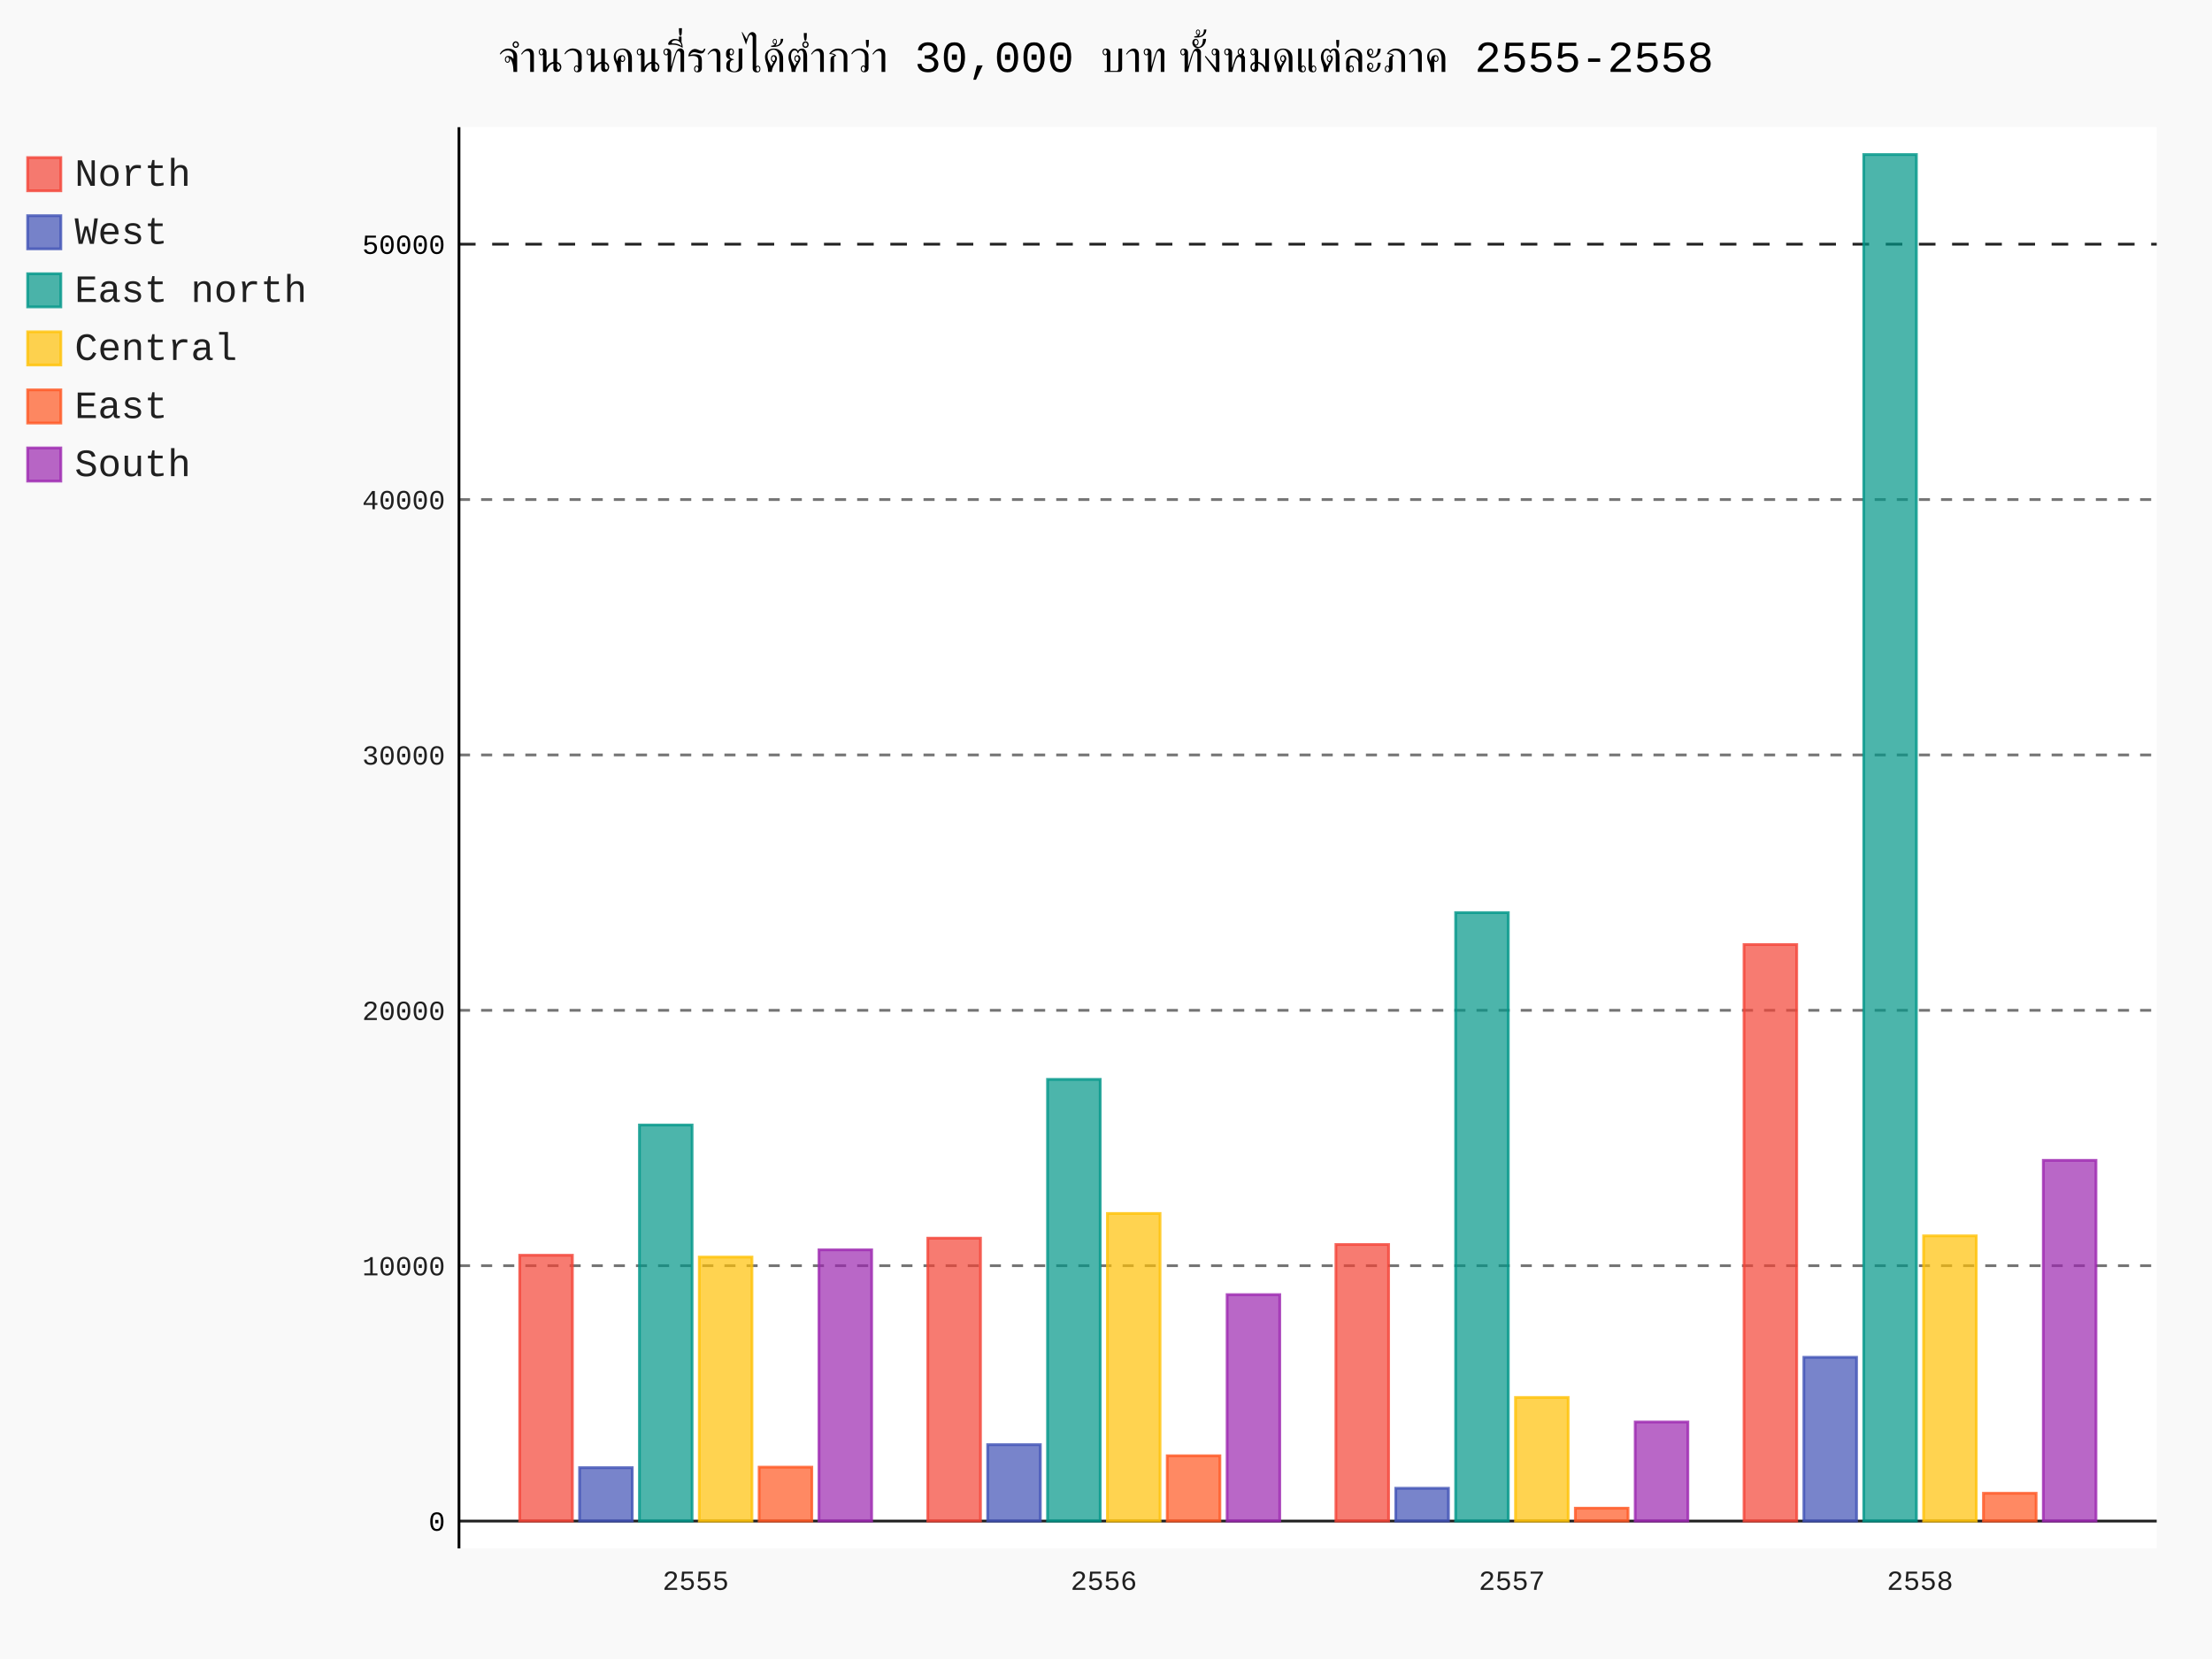
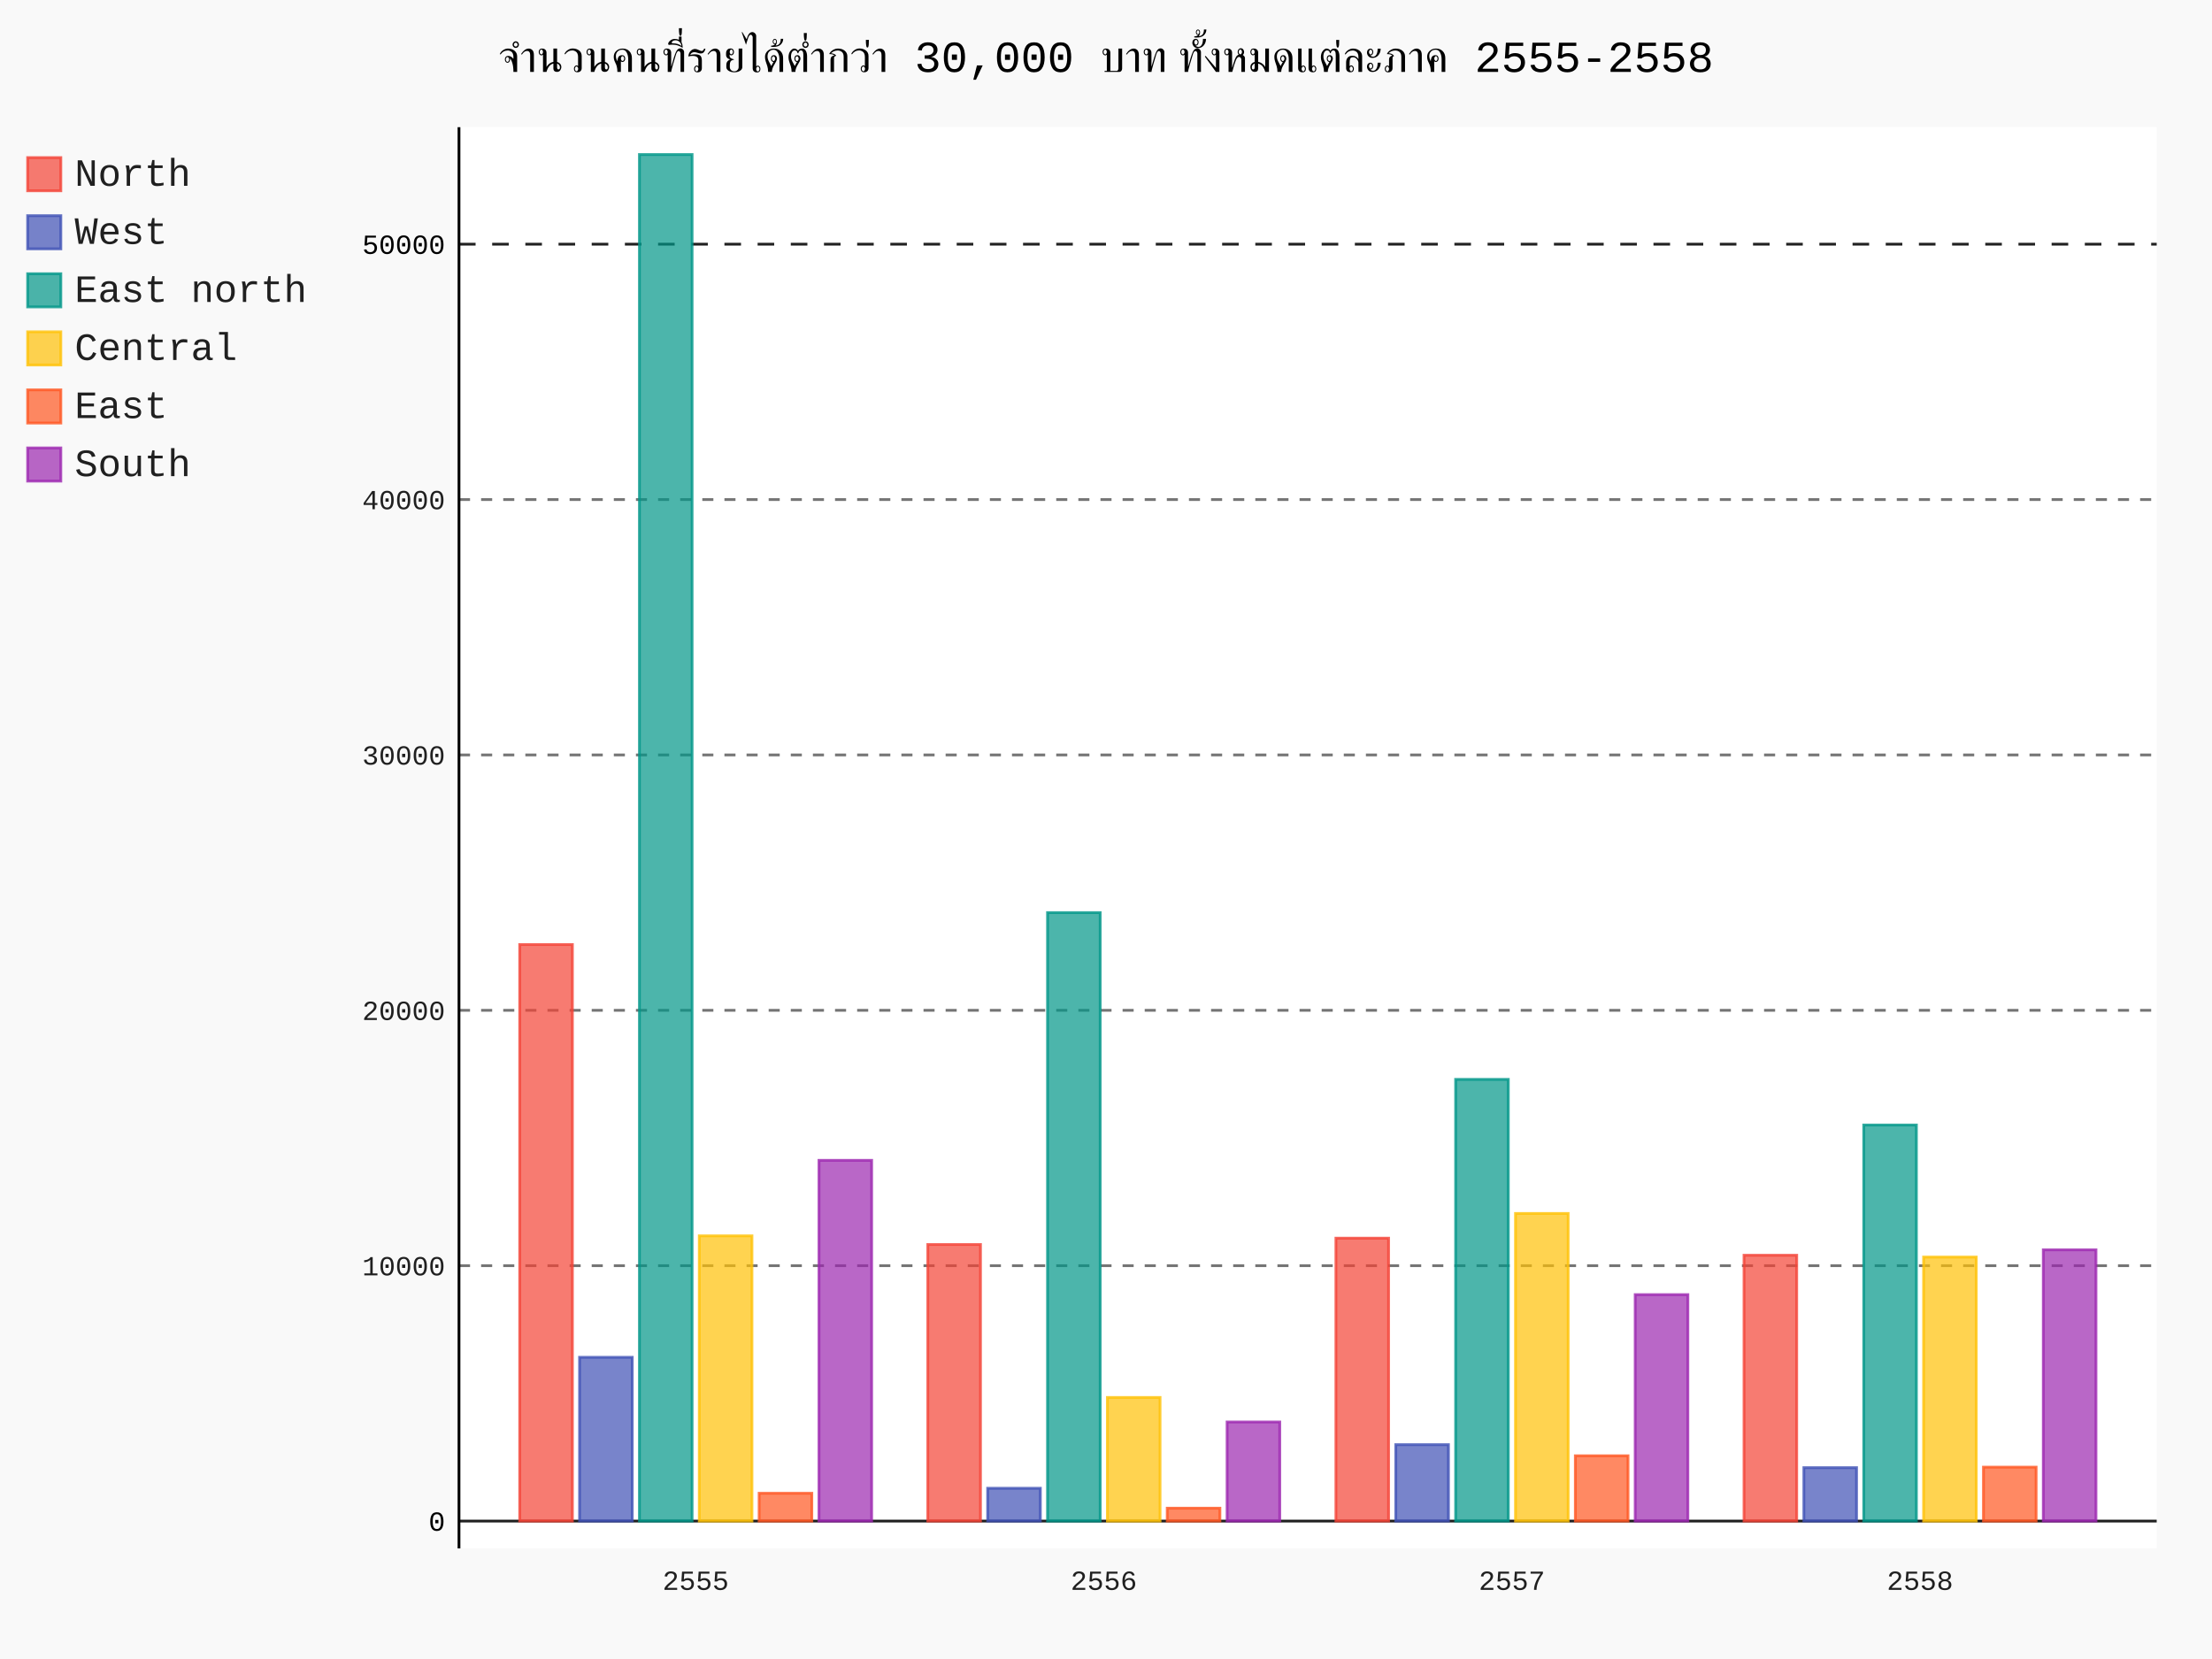
- <svg xmlns="http://www.w3.org/2000/svg" id="chart-f6cb1c1e-0a94-4770-925e-82ce4c88b5de" class="pygal-chart" viewBox="0 0 800 600">
+ <svg xmlns="http://www.w3.org/2000/svg" id="chart-0b15a533-5abb-40fc-90bf-e3f0094bfc1a" class="pygal-chart" viewBox="0 0 800 600">
  <defs>
-     <style type="text/css">#chart-f6cb1c1e-0a94-4770-925e-82ce4c88b5de{-webkit-user-select:none;-webkit-font-smoothing:antialiased;font-family:Consolas,"Liberation Mono",Menlo,Courier,monospace}#chart-f6cb1c1e-0a94-4770-925e-82ce4c88b5de .title{font-family:Consolas,"Liberation Mono",Menlo,Courier,monospace;font-size:16px}#chart-f6cb1c1e-0a94-4770-925e-82ce4c88b5de .legends .legend text{font-family:Consolas,"Liberation Mono",Menlo,Courier,monospace;font-size:14px}#chart-f6cb1c1e-0a94-4770-925e-82ce4c88b5de .axis text{font-family:Consolas,"Liberation Mono",Menlo,Courier,monospace;font-size:10px}#chart-f6cb1c1e-0a94-4770-925e-82ce4c88b5de .axis text.major{font-family:Consolas,"Liberation Mono",Menlo,Courier,monospace;font-size:10px}#chart-f6cb1c1e-0a94-4770-925e-82ce4c88b5de .text-overlay text.value{font-family:Consolas,"Liberation Mono",Menlo,Courier,monospace;font-size:16px}#chart-f6cb1c1e-0a94-4770-925e-82ce4c88b5de .text-overlay text.label{font-family:Consolas,"Liberation Mono",Menlo,Courier,monospace;font-size:10px}#chart-f6cb1c1e-0a94-4770-925e-82ce4c88b5de .tooltip{font-family:Consolas,"Liberation Mono",Menlo,Courier,monospace;font-size:14px}#chart-f6cb1c1e-0a94-4770-925e-82ce4c88b5de text.no_data{font-family:Consolas,"Liberation Mono",Menlo,Courier,monospace;font-size:64px}
- #chart-f6cb1c1e-0a94-4770-925e-82ce4c88b5de{background-color:rgba(249,249,249,1)}#chart-f6cb1c1e-0a94-4770-925e-82ce4c88b5de path,#chart-f6cb1c1e-0a94-4770-925e-82ce4c88b5de line,#chart-f6cb1c1e-0a94-4770-925e-82ce4c88b5de rect,#chart-f6cb1c1e-0a94-4770-925e-82ce4c88b5de circle{-webkit-transition:150ms;-moz-transition:150ms;transition:150ms}#chart-f6cb1c1e-0a94-4770-925e-82ce4c88b5de .graph &gt; .background{fill:rgba(249,249,249,1)}#chart-f6cb1c1e-0a94-4770-925e-82ce4c88b5de .plot &gt; .background{fill:rgba(255,255,255,1)}#chart-f6cb1c1e-0a94-4770-925e-82ce4c88b5de .graph{fill:rgba(0,0,0,.87)}#chart-f6cb1c1e-0a94-4770-925e-82ce4c88b5de text.no_data{fill:rgba(0,0,0,1)}#chart-f6cb1c1e-0a94-4770-925e-82ce4c88b5de .title{fill:rgba(0,0,0,1)}#chart-f6cb1c1e-0a94-4770-925e-82ce4c88b5de .legends .legend text{fill:rgba(0,0,0,.87)}#chart-f6cb1c1e-0a94-4770-925e-82ce4c88b5de .legends .legend:hover text{fill:rgba(0,0,0,1)}#chart-f6cb1c1e-0a94-4770-925e-82ce4c88b5de .axis .line{stroke:rgba(0,0,0,1)}#chart-f6cb1c1e-0a94-4770-925e-82ce4c88b5de .axis .guide.line{stroke:rgba(0,0,0,.54)}#chart-f6cb1c1e-0a94-4770-925e-82ce4c88b5de .axis .major.line{stroke:rgba(0,0,0,.87)}#chart-f6cb1c1e-0a94-4770-925e-82ce4c88b5de .axis text.major{fill:rgba(0,0,0,1)}#chart-f6cb1c1e-0a94-4770-925e-82ce4c88b5de .axis.y .guides:hover .guide.line,#chart-f6cb1c1e-0a94-4770-925e-82ce4c88b5de .line-graph .axis.x .guides:hover .guide.line,#chart-f6cb1c1e-0a94-4770-925e-82ce4c88b5de .stackedline-graph .axis.x .guides:hover .guide.line,#chart-f6cb1c1e-0a94-4770-925e-82ce4c88b5de .xy-graph .axis.x .guides:hover .guide.line{stroke:rgba(0,0,0,1)}#chart-f6cb1c1e-0a94-4770-925e-82ce4c88b5de .axis .guides:hover text{fill:rgba(0,0,0,1)}#chart-f6cb1c1e-0a94-4770-925e-82ce4c88b5de .reactive{fill-opacity:.7;stroke-opacity:.8}#chart-f6cb1c1e-0a94-4770-925e-82ce4c88b5de .ci{stroke:rgba(0,0,0,.87)}#chart-f6cb1c1e-0a94-4770-925e-82ce4c88b5de .reactive.active,#chart-f6cb1c1e-0a94-4770-925e-82ce4c88b5de .active .reactive{fill-opacity:.8;stroke-opacity:.9;stroke-width:4}#chart-f6cb1c1e-0a94-4770-925e-82ce4c88b5de .ci .reactive.active{stroke-width:1.5}#chart-f6cb1c1e-0a94-4770-925e-82ce4c88b5de .series text{fill:rgba(0,0,0,1)}#chart-f6cb1c1e-0a94-4770-925e-82ce4c88b5de .tooltip rect{fill:rgba(255,255,255,1);stroke:rgba(0,0,0,1);-webkit-transition:opacity 150ms;-moz-transition:opacity 150ms;transition:opacity 150ms}#chart-f6cb1c1e-0a94-4770-925e-82ce4c88b5de .tooltip .label{fill:rgba(0,0,0,.87)}#chart-f6cb1c1e-0a94-4770-925e-82ce4c88b5de .tooltip .label{fill:rgba(0,0,0,.87)}#chart-f6cb1c1e-0a94-4770-925e-82ce4c88b5de .tooltip .legend{font-size:.8em;fill:rgba(0,0,0,.54)}#chart-f6cb1c1e-0a94-4770-925e-82ce4c88b5de .tooltip .x_label{font-size:.6em;fill:rgba(0,0,0,1)}#chart-f6cb1c1e-0a94-4770-925e-82ce4c88b5de .tooltip .xlink{font-size:.5em;text-decoration:underline}#chart-f6cb1c1e-0a94-4770-925e-82ce4c88b5de .tooltip .value{font-size:1.5em}#chart-f6cb1c1e-0a94-4770-925e-82ce4c88b5de .bound{font-size:.5em}#chart-f6cb1c1e-0a94-4770-925e-82ce4c88b5de .max-value{font-size:.75em;fill:rgba(0,0,0,.54)}#chart-f6cb1c1e-0a94-4770-925e-82ce4c88b5de .map-element{fill:rgba(255,255,255,1);stroke:rgba(0,0,0,.54) !important}#chart-f6cb1c1e-0a94-4770-925e-82ce4c88b5de .map-element .reactive{fill-opacity:inherit;stroke-opacity:inherit}#chart-f6cb1c1e-0a94-4770-925e-82ce4c88b5de .color-0,#chart-f6cb1c1e-0a94-4770-925e-82ce4c88b5de .color-0 a:visited{stroke:#F44336;fill:#F44336}#chart-f6cb1c1e-0a94-4770-925e-82ce4c88b5de .color-1,#chart-f6cb1c1e-0a94-4770-925e-82ce4c88b5de .color-1 a:visited{stroke:#3F51B5;fill:#3F51B5}#chart-f6cb1c1e-0a94-4770-925e-82ce4c88b5de .color-2,#chart-f6cb1c1e-0a94-4770-925e-82ce4c88b5de .color-2 a:visited{stroke:#009688;fill:#009688}#chart-f6cb1c1e-0a94-4770-925e-82ce4c88b5de .color-3,#chart-f6cb1c1e-0a94-4770-925e-82ce4c88b5de .color-3 a:visited{stroke:#FFC107;fill:#FFC107}#chart-f6cb1c1e-0a94-4770-925e-82ce4c88b5de .color-4,#chart-f6cb1c1e-0a94-4770-925e-82ce4c88b5de .color-4 a:visited{stroke:#FF5722;fill:#FF5722}#chart-f6cb1c1e-0a94-4770-925e-82ce4c88b5de .color-5,#chart-f6cb1c1e-0a94-4770-925e-82ce4c88b5de .color-5 a:visited{stroke:#9C27B0;fill:#9C27B0}#chart-f6cb1c1e-0a94-4770-925e-82ce4c88b5de .text-overlay .color-0 text{fill:black}#chart-f6cb1c1e-0a94-4770-925e-82ce4c88b5de .text-overlay .color-1 text{fill:black}#chart-f6cb1c1e-0a94-4770-925e-82ce4c88b5de .text-overlay .color-2 text{fill:black}#chart-f6cb1c1e-0a94-4770-925e-82ce4c88b5de .text-overlay .color-3 text{fill:black}#chart-f6cb1c1e-0a94-4770-925e-82ce4c88b5de .text-overlay .color-4 text{fill:black}#chart-f6cb1c1e-0a94-4770-925e-82ce4c88b5de .text-overlay .color-5 text{fill:black}
- #chart-f6cb1c1e-0a94-4770-925e-82ce4c88b5de text.no_data{text-anchor:middle}#chart-f6cb1c1e-0a94-4770-925e-82ce4c88b5de .guide.line{fill:none}#chart-f6cb1c1e-0a94-4770-925e-82ce4c88b5de .centered{text-anchor:middle}#chart-f6cb1c1e-0a94-4770-925e-82ce4c88b5de .title{text-anchor:middle}#chart-f6cb1c1e-0a94-4770-925e-82ce4c88b5de .legends .legend text{fill-opacity:1}#chart-f6cb1c1e-0a94-4770-925e-82ce4c88b5de .axis.x text{text-anchor:middle}#chart-f6cb1c1e-0a94-4770-925e-82ce4c88b5de .axis.x:not(.web) text[transform]{text-anchor:start}#chart-f6cb1c1e-0a94-4770-925e-82ce4c88b5de .axis.x:not(.web) text[transform].backwards{text-anchor:end}#chart-f6cb1c1e-0a94-4770-925e-82ce4c88b5de .axis.y text{text-anchor:end}#chart-f6cb1c1e-0a94-4770-925e-82ce4c88b5de .axis.y text[transform].backwards{text-anchor:start}#chart-f6cb1c1e-0a94-4770-925e-82ce4c88b5de .axis.y2 text{text-anchor:start}#chart-f6cb1c1e-0a94-4770-925e-82ce4c88b5de .axis.y2 text[transform].backwards{text-anchor:end}#chart-f6cb1c1e-0a94-4770-925e-82ce4c88b5de .axis .guide.line{stroke-dasharray:4,4}#chart-f6cb1c1e-0a94-4770-925e-82ce4c88b5de .axis .major.guide.line{stroke-dasharray:6,6}#chart-f6cb1c1e-0a94-4770-925e-82ce4c88b5de .horizontal .axis.y .guide.line,#chart-f6cb1c1e-0a94-4770-925e-82ce4c88b5de .horizontal .axis.y2 .guide.line,#chart-f6cb1c1e-0a94-4770-925e-82ce4c88b5de .vertical .axis.x .guide.line{opacity:0}#chart-f6cb1c1e-0a94-4770-925e-82ce4c88b5de .horizontal .axis.always_show .guide.line,#chart-f6cb1c1e-0a94-4770-925e-82ce4c88b5de .vertical .axis.always_show .guide.line{opacity:1 !important}#chart-f6cb1c1e-0a94-4770-925e-82ce4c88b5de .axis.y .guides:hover .guide.line,#chart-f6cb1c1e-0a94-4770-925e-82ce4c88b5de .axis.y2 .guides:hover .guide.line,#chart-f6cb1c1e-0a94-4770-925e-82ce4c88b5de .axis.x .guides:hover .guide.line{opacity:1}#chart-f6cb1c1e-0a94-4770-925e-82ce4c88b5de .axis .guides:hover text{opacity:1}#chart-f6cb1c1e-0a94-4770-925e-82ce4c88b5de .nofill{fill:none}#chart-f6cb1c1e-0a94-4770-925e-82ce4c88b5de .subtle-fill{fill-opacity:.2}#chart-f6cb1c1e-0a94-4770-925e-82ce4c88b5de .dot{stroke-width:1px;fill-opacity:1}#chart-f6cb1c1e-0a94-4770-925e-82ce4c88b5de .dot.active{stroke-width:5px}#chart-f6cb1c1e-0a94-4770-925e-82ce4c88b5de .dot.negative{fill:transparent}#chart-f6cb1c1e-0a94-4770-925e-82ce4c88b5de text,#chart-f6cb1c1e-0a94-4770-925e-82ce4c88b5de tspan{stroke:none !important}#chart-f6cb1c1e-0a94-4770-925e-82ce4c88b5de .series text.active{opacity:1}#chart-f6cb1c1e-0a94-4770-925e-82ce4c88b5de .tooltip rect{fill-opacity:.95;stroke-width:.5}#chart-f6cb1c1e-0a94-4770-925e-82ce4c88b5de .tooltip text{fill-opacity:1}#chart-f6cb1c1e-0a94-4770-925e-82ce4c88b5de .showable{visibility:hidden}#chart-f6cb1c1e-0a94-4770-925e-82ce4c88b5de .showable.shown{visibility:visible}#chart-f6cb1c1e-0a94-4770-925e-82ce4c88b5de .gauge-background{fill:rgba(229,229,229,1);stroke:none}#chart-f6cb1c1e-0a94-4770-925e-82ce4c88b5de .bg-lines{stroke:rgba(249,249,249,1);stroke-width:2px}</style>
+     <style type="text/css">#chart-0b15a533-5abb-40fc-90bf-e3f0094bfc1a{-webkit-user-select:none;-webkit-font-smoothing:antialiased;font-family:Consolas,"Liberation Mono",Menlo,Courier,monospace}#chart-0b15a533-5abb-40fc-90bf-e3f0094bfc1a .title{font-family:Consolas,"Liberation Mono",Menlo,Courier,monospace;font-size:16px}#chart-0b15a533-5abb-40fc-90bf-e3f0094bfc1a .legends .legend text{font-family:Consolas,"Liberation Mono",Menlo,Courier,monospace;font-size:14px}#chart-0b15a533-5abb-40fc-90bf-e3f0094bfc1a .axis text{font-family:Consolas,"Liberation Mono",Menlo,Courier,monospace;font-size:10px}#chart-0b15a533-5abb-40fc-90bf-e3f0094bfc1a .axis text.major{font-family:Consolas,"Liberation Mono",Menlo,Courier,monospace;font-size:10px}#chart-0b15a533-5abb-40fc-90bf-e3f0094bfc1a .text-overlay text.value{font-family:Consolas,"Liberation Mono",Menlo,Courier,monospace;font-size:16px}#chart-0b15a533-5abb-40fc-90bf-e3f0094bfc1a .text-overlay text.label{font-family:Consolas,"Liberation Mono",Menlo,Courier,monospace;font-size:10px}#chart-0b15a533-5abb-40fc-90bf-e3f0094bfc1a .tooltip{font-family:Consolas,"Liberation Mono",Menlo,Courier,monospace;font-size:14px}#chart-0b15a533-5abb-40fc-90bf-e3f0094bfc1a text.no_data{font-family:Consolas,"Liberation Mono",Menlo,Courier,monospace;font-size:64px}
+ #chart-0b15a533-5abb-40fc-90bf-e3f0094bfc1a{background-color:rgba(249,249,249,1)}#chart-0b15a533-5abb-40fc-90bf-e3f0094bfc1a path,#chart-0b15a533-5abb-40fc-90bf-e3f0094bfc1a line,#chart-0b15a533-5abb-40fc-90bf-e3f0094bfc1a rect,#chart-0b15a533-5abb-40fc-90bf-e3f0094bfc1a circle{-webkit-transition:150ms;-moz-transition:150ms;transition:150ms}#chart-0b15a533-5abb-40fc-90bf-e3f0094bfc1a .graph &gt; .background{fill:rgba(249,249,249,1)}#chart-0b15a533-5abb-40fc-90bf-e3f0094bfc1a .plot &gt; .background{fill:rgba(255,255,255,1)}#chart-0b15a533-5abb-40fc-90bf-e3f0094bfc1a .graph{fill:rgba(0,0,0,.87)}#chart-0b15a533-5abb-40fc-90bf-e3f0094bfc1a text.no_data{fill:rgba(0,0,0,1)}#chart-0b15a533-5abb-40fc-90bf-e3f0094bfc1a .title{fill:rgba(0,0,0,1)}#chart-0b15a533-5abb-40fc-90bf-e3f0094bfc1a .legends .legend text{fill:rgba(0,0,0,.87)}#chart-0b15a533-5abb-40fc-90bf-e3f0094bfc1a .legends .legend:hover text{fill:rgba(0,0,0,1)}#chart-0b15a533-5abb-40fc-90bf-e3f0094bfc1a .axis .line{stroke:rgba(0,0,0,1)}#chart-0b15a533-5abb-40fc-90bf-e3f0094bfc1a .axis .guide.line{stroke:rgba(0,0,0,.54)}#chart-0b15a533-5abb-40fc-90bf-e3f0094bfc1a .axis .major.line{stroke:rgba(0,0,0,.87)}#chart-0b15a533-5abb-40fc-90bf-e3f0094bfc1a .axis text.major{fill:rgba(0,0,0,1)}#chart-0b15a533-5abb-40fc-90bf-e3f0094bfc1a .axis.y .guides:hover .guide.line,#chart-0b15a533-5abb-40fc-90bf-e3f0094bfc1a .line-graph .axis.x .guides:hover .guide.line,#chart-0b15a533-5abb-40fc-90bf-e3f0094bfc1a .stackedline-graph .axis.x .guides:hover .guide.line,#chart-0b15a533-5abb-40fc-90bf-e3f0094bfc1a .xy-graph .axis.x .guides:hover .guide.line{stroke:rgba(0,0,0,1)}#chart-0b15a533-5abb-40fc-90bf-e3f0094bfc1a .axis .guides:hover text{fill:rgba(0,0,0,1)}#chart-0b15a533-5abb-40fc-90bf-e3f0094bfc1a .reactive{fill-opacity:.7;stroke-opacity:.8}#chart-0b15a533-5abb-40fc-90bf-e3f0094bfc1a .ci{stroke:rgba(0,0,0,.87)}#chart-0b15a533-5abb-40fc-90bf-e3f0094bfc1a .reactive.active,#chart-0b15a533-5abb-40fc-90bf-e3f0094bfc1a .active .reactive{fill-opacity:.8;stroke-opacity:.9;stroke-width:4}#chart-0b15a533-5abb-40fc-90bf-e3f0094bfc1a .ci .reactive.active{stroke-width:1.5}#chart-0b15a533-5abb-40fc-90bf-e3f0094bfc1a .series text{fill:rgba(0,0,0,1)}#chart-0b15a533-5abb-40fc-90bf-e3f0094bfc1a .tooltip rect{fill:rgba(255,255,255,1);stroke:rgba(0,0,0,1);-webkit-transition:opacity 150ms;-moz-transition:opacity 150ms;transition:opacity 150ms}#chart-0b15a533-5abb-40fc-90bf-e3f0094bfc1a .tooltip .label{fill:rgba(0,0,0,.87)}#chart-0b15a533-5abb-40fc-90bf-e3f0094bfc1a .tooltip .label{fill:rgba(0,0,0,.87)}#chart-0b15a533-5abb-40fc-90bf-e3f0094bfc1a .tooltip .legend{font-size:.8em;fill:rgba(0,0,0,.54)}#chart-0b15a533-5abb-40fc-90bf-e3f0094bfc1a .tooltip .x_label{font-size:.6em;fill:rgba(0,0,0,1)}#chart-0b15a533-5abb-40fc-90bf-e3f0094bfc1a .tooltip .xlink{font-size:.5em;text-decoration:underline}#chart-0b15a533-5abb-40fc-90bf-e3f0094bfc1a .tooltip .value{font-size:1.5em}#chart-0b15a533-5abb-40fc-90bf-e3f0094bfc1a .bound{font-size:.5em}#chart-0b15a533-5abb-40fc-90bf-e3f0094bfc1a .max-value{font-size:.75em;fill:rgba(0,0,0,.54)}#chart-0b15a533-5abb-40fc-90bf-e3f0094bfc1a .map-element{fill:rgba(255,255,255,1);stroke:rgba(0,0,0,.54) !important}#chart-0b15a533-5abb-40fc-90bf-e3f0094bfc1a .map-element .reactive{fill-opacity:inherit;stroke-opacity:inherit}#chart-0b15a533-5abb-40fc-90bf-e3f0094bfc1a .color-0,#chart-0b15a533-5abb-40fc-90bf-e3f0094bfc1a .color-0 a:visited{stroke:#F44336;fill:#F44336}#chart-0b15a533-5abb-40fc-90bf-e3f0094bfc1a .color-1,#chart-0b15a533-5abb-40fc-90bf-e3f0094bfc1a .color-1 a:visited{stroke:#3F51B5;fill:#3F51B5}#chart-0b15a533-5abb-40fc-90bf-e3f0094bfc1a .color-2,#chart-0b15a533-5abb-40fc-90bf-e3f0094bfc1a .color-2 a:visited{stroke:#009688;fill:#009688}#chart-0b15a533-5abb-40fc-90bf-e3f0094bfc1a .color-3,#chart-0b15a533-5abb-40fc-90bf-e3f0094bfc1a .color-3 a:visited{stroke:#FFC107;fill:#FFC107}#chart-0b15a533-5abb-40fc-90bf-e3f0094bfc1a .color-4,#chart-0b15a533-5abb-40fc-90bf-e3f0094bfc1a .color-4 a:visited{stroke:#FF5722;fill:#FF5722}#chart-0b15a533-5abb-40fc-90bf-e3f0094bfc1a .color-5,#chart-0b15a533-5abb-40fc-90bf-e3f0094bfc1a .color-5 a:visited{stroke:#9C27B0;fill:#9C27B0}#chart-0b15a533-5abb-40fc-90bf-e3f0094bfc1a .text-overlay .color-0 text{fill:black}#chart-0b15a533-5abb-40fc-90bf-e3f0094bfc1a .text-overlay .color-1 text{fill:black}#chart-0b15a533-5abb-40fc-90bf-e3f0094bfc1a .text-overlay .color-2 text{fill:black}#chart-0b15a533-5abb-40fc-90bf-e3f0094bfc1a .text-overlay .color-3 text{fill:black}#chart-0b15a533-5abb-40fc-90bf-e3f0094bfc1a .text-overlay .color-4 text{fill:black}#chart-0b15a533-5abb-40fc-90bf-e3f0094bfc1a .text-overlay .color-5 text{fill:black}
+ #chart-0b15a533-5abb-40fc-90bf-e3f0094bfc1a text.no_data{text-anchor:middle}#chart-0b15a533-5abb-40fc-90bf-e3f0094bfc1a .guide.line{fill:none}#chart-0b15a533-5abb-40fc-90bf-e3f0094bfc1a .centered{text-anchor:middle}#chart-0b15a533-5abb-40fc-90bf-e3f0094bfc1a .title{text-anchor:middle}#chart-0b15a533-5abb-40fc-90bf-e3f0094bfc1a .legends .legend text{fill-opacity:1}#chart-0b15a533-5abb-40fc-90bf-e3f0094bfc1a .axis.x text{text-anchor:middle}#chart-0b15a533-5abb-40fc-90bf-e3f0094bfc1a .axis.x:not(.web) text[transform]{text-anchor:start}#chart-0b15a533-5abb-40fc-90bf-e3f0094bfc1a .axis.x:not(.web) text[transform].backwards{text-anchor:end}#chart-0b15a533-5abb-40fc-90bf-e3f0094bfc1a .axis.y text{text-anchor:end}#chart-0b15a533-5abb-40fc-90bf-e3f0094bfc1a .axis.y text[transform].backwards{text-anchor:start}#chart-0b15a533-5abb-40fc-90bf-e3f0094bfc1a .axis.y2 text{text-anchor:start}#chart-0b15a533-5abb-40fc-90bf-e3f0094bfc1a .axis.y2 text[transform].backwards{text-anchor:end}#chart-0b15a533-5abb-40fc-90bf-e3f0094bfc1a .axis .guide.line{stroke-dasharray:4,4}#chart-0b15a533-5abb-40fc-90bf-e3f0094bfc1a .axis .major.guide.line{stroke-dasharray:6,6}#chart-0b15a533-5abb-40fc-90bf-e3f0094bfc1a .horizontal .axis.y .guide.line,#chart-0b15a533-5abb-40fc-90bf-e3f0094bfc1a .horizontal .axis.y2 .guide.line,#chart-0b15a533-5abb-40fc-90bf-e3f0094bfc1a .vertical .axis.x .guide.line{opacity:0}#chart-0b15a533-5abb-40fc-90bf-e3f0094bfc1a .horizontal .axis.always_show .guide.line,#chart-0b15a533-5abb-40fc-90bf-e3f0094bfc1a .vertical .axis.always_show .guide.line{opacity:1 !important}#chart-0b15a533-5abb-40fc-90bf-e3f0094bfc1a .axis.y .guides:hover .guide.line,#chart-0b15a533-5abb-40fc-90bf-e3f0094bfc1a .axis.y2 .guides:hover .guide.line,#chart-0b15a533-5abb-40fc-90bf-e3f0094bfc1a .axis.x .guides:hover .guide.line{opacity:1}#chart-0b15a533-5abb-40fc-90bf-e3f0094bfc1a .axis .guides:hover text{opacity:1}#chart-0b15a533-5abb-40fc-90bf-e3f0094bfc1a .nofill{fill:none}#chart-0b15a533-5abb-40fc-90bf-e3f0094bfc1a .subtle-fill{fill-opacity:.2}#chart-0b15a533-5abb-40fc-90bf-e3f0094bfc1a .dot{stroke-width:1px;fill-opacity:1}#chart-0b15a533-5abb-40fc-90bf-e3f0094bfc1a .dot.active{stroke-width:5px}#chart-0b15a533-5abb-40fc-90bf-e3f0094bfc1a .dot.negative{fill:transparent}#chart-0b15a533-5abb-40fc-90bf-e3f0094bfc1a text,#chart-0b15a533-5abb-40fc-90bf-e3f0094bfc1a tspan{stroke:none !important}#chart-0b15a533-5abb-40fc-90bf-e3f0094bfc1a .series text.active{opacity:1}#chart-0b15a533-5abb-40fc-90bf-e3f0094bfc1a .tooltip rect{fill-opacity:.95;stroke-width:.5}#chart-0b15a533-5abb-40fc-90bf-e3f0094bfc1a .tooltip text{fill-opacity:1}#chart-0b15a533-5abb-40fc-90bf-e3f0094bfc1a .showable{visibility:hidden}#chart-0b15a533-5abb-40fc-90bf-e3f0094bfc1a .showable.shown{visibility:visible}#chart-0b15a533-5abb-40fc-90bf-e3f0094bfc1a .gauge-background{fill:rgba(229,229,229,1);stroke:none}#chart-0b15a533-5abb-40fc-90bf-e3f0094bfc1a .bg-lines{stroke:rgba(249,249,249,1);stroke-width:2px}</style>
  </defs>
  <g class="graph bar-graph vertical">
    <rect class="background" height="600" width="800" x="0" y="0" />
    <g class="plot" transform="translate(166, 46)">
      <rect class="background" height="514" width="614.0" x="0" y="0" />
      <g class="axis y always_show">
        <g class="guides">
          <path class="axis major line" d="M0 504.115 h614" />
          <text class="major" x="-5" y="507.615">0</text>
        </g>
        <g class="guides">
          <path class="guide line" d="M0 411.755 h614" />
          <text class="" x="-5" y="415.255">10000</text>
        </g>
        <g class="guides">
          <path class="guide line" d="M0 319.394 h614" />
          <text class="" x="-5" y="322.894">20000</text>
        </g>
        <g class="guides">
          <path class="guide line" d="M0 227.034 h614" />
          <text class="" x="-5" y="230.534">30000</text>
        </g>
        <g class="guides">
          <path class="guide line" d="M0 134.673 h614" />
          <text class="" x="-5" y="138.173">40000</text>
        </g>
        <g class="guides">
          <path class="major guide line" d="M0 42.312 h614" />
          <text class="major" x="-5" y="45.812">50000</text>
        </g>
      </g>
      <g class="axis x">
        <path class="line" d="M0 0 v514" />
        <g class="guides">
          <path class="guide line" d="M85.606 0 v514" />
          <text class="" x="85.606" y="529.0">2555</text>
        </g>
        <g class="guides">
          <path class="guide line" d="M233.202 0 v514" />
          <text class="" x="233.202" y="529.0">2556</text>
        </g>
        <g class="guides">
          <path class="guide line" d="M380.798 0 v514" />
          <text class="" x="380.798" y="529.0">2557</text>
        </g>
        <g class="guides">
          <path class="guide line" d="M528.394 0 v514" />
          <text class="" x="528.394" y="529.0">2558</text>
        </g>
      </g>
      <g class="series serie-0 color-0">
        <g class="bars">
          <g class="bar">
-             <rect class="rect reactive tooltip-trigger" height="96.138" rx="0" ry="0" width="19.05" x="21.962" y="407.977" />
-           </g>
-           <g class="bar">
-             <rect class="rect reactive tooltip-trigger" height="102.317" rx="0" ry="0" width="19.05" x="169.558" y="401.798" />
-           </g>
-           <g class="bar">
-             <rect class="rect reactive tooltip-trigger" height="100.027" rx="0" ry="0" width="19.05" x="317.155" y="404.089" />
-           </g>
-           <g class="bar">
-             <rect class="rect reactive tooltip-trigger" height="208.513" rx="0" ry="0" width="19.05" x="464.751" y="295.602" />
+             <rect class="rect reactive tooltip-trigger" height="208.513" rx="0" ry="0" width="19.05" x="21.962" y="295.602" />
+           </g>
+           <g class="bar">
+             <rect class="rect reactive tooltip-trigger" height="100.027" rx="0" ry="0" width="19.05" x="169.558" y="404.089" />
+           </g>
+           <g class="bar">
+             <rect class="rect reactive tooltip-trigger" height="102.317" rx="0" ry="0" width="19.05" x="317.155" y="401.798" />
+           </g>
+           <g class="bar">
+             <rect class="rect reactive tooltip-trigger" height="96.138" rx="0" ry="0" width="19.05" x="464.751" y="407.977" />
          </g>
        </g>
      </g>
      <g class="series serie-1 color-1">
        <g class="bars">
          <g class="bar">
-             <rect class="rect reactive tooltip-trigger" height="19.322" rx="0" ry="0" width="19.05" x="43.61" y="484.794" />
-           </g>
-           <g class="bar">
-             <rect class="rect reactive tooltip-trigger" height="27.644" rx="0" ry="0" width="19.05" x="191.206" y="476.472" />
-           </g>
-           <g class="bar">
-             <rect class="rect reactive tooltip-trigger" height="11.868" rx="0" ry="0" width="19.05" x="338.802" y="492.247" />
-           </g>
-           <g class="bar">
-             <rect class="rect reactive tooltip-trigger" height="59.231" rx="0" ry="0" width="19.05" x="486.398" y="444.885" />
+             <rect class="rect reactive tooltip-trigger" height="59.231" rx="0" ry="0" width="19.05" x="43.61" y="444.885" />
+           </g>
+           <g class="bar">
+             <rect class="rect reactive tooltip-trigger" height="11.868" rx="0" ry="0" width="19.05" x="191.206" y="492.247" />
+           </g>
+           <g class="bar">
+             <rect class="rect reactive tooltip-trigger" height="27.644" rx="0" ry="0" width="19.05" x="338.802" y="476.472" />
+           </g>
+           <g class="bar">
+             <rect class="rect reactive tooltip-trigger" height="19.322" rx="0" ry="0" width="19.05" x="486.398" y="484.794" />
          </g>
        </g>
      </g>
      <g class="series serie-2 color-2">
        <g class="bars">
          <g class="bar">
-             <rect class="rect reactive tooltip-trigger" height="143.242" rx="0" ry="0" width="19.05" x="65.257" y="360.873" />
-           </g>
-           <g class="bar">
-             <rect class="rect reactive tooltip-trigger" height="159.747" rx="0" ry="0" width="19.05" x="212.853" y="344.369" />
-           </g>
-           <g class="bar">
-             <rect class="rect reactive tooltip-trigger" height="220.058" rx="0" ry="0" width="19.05" x="360.449" y="284.057" />
-           </g>
-           <g class="bar">
-             <rect class="rect reactive tooltip-trigger" height="494.231" rx="0" ry="0" width="19.05" x="508.046" y="9.885" />
+             <rect class="rect reactive tooltip-trigger" height="494.231" rx="0" ry="0" width="19.05" x="65.257" y="9.885" />
+           </g>
+           <g class="bar">
+             <rect class="rect reactive tooltip-trigger" height="220.058" rx="0" ry="0" width="19.05" x="212.853" y="284.057" />
+           </g>
+           <g class="bar">
+             <rect class="rect reactive tooltip-trigger" height="159.747" rx="0" ry="0" width="19.05" x="360.449" y="344.369" />
+           </g>
+           <g class="bar">
+             <rect class="rect reactive tooltip-trigger" height="143.242" rx="0" ry="0" width="19.05" x="508.046" y="360.873" />
          </g>
        </g>
      </g>
      <g class="series serie-3 color-3">
        <g class="bars">
          <g class="bar">
-             <rect class="rect reactive tooltip-trigger" height="95.482" rx="0" ry="0" width="19.05" x="86.905" y="408.633" />
-           </g>
-           <g class="bar">
-             <rect class="rect reactive tooltip-trigger" height="111.258" rx="0" ry="0" width="19.05" x="234.501" y="392.858" />
-           </g>
-           <g class="bar">
-             <rect class="rect reactive tooltip-trigger" height="44.712" rx="0" ry="0" width="19.05" x="382.097" y="459.404" />
-           </g>
-           <g class="bar">
-             <rect class="rect reactive tooltip-trigger" height="103.158" rx="0" ry="0" width="19.05" x="529.693" y="400.958" />
+             <rect class="rect reactive tooltip-trigger" height="103.158" rx="0" ry="0" width="19.05" x="86.905" y="400.958" />
+           </g>
+           <g class="bar">
+             <rect class="rect reactive tooltip-trigger" height="44.712" rx="0" ry="0" width="19.05" x="234.501" y="459.404" />
+           </g>
+           <g class="bar">
+             <rect class="rect reactive tooltip-trigger" height="111.258" rx="0" ry="0" width="19.05" x="382.097" y="392.858" />
+           </g>
+           <g class="bar">
+             <rect class="rect reactive tooltip-trigger" height="95.482" rx="0" ry="0" width="19.05" x="529.693" y="408.633" />
          </g>
        </g>
      </g>
      <g class="series serie-4 color-4">
        <g class="bars">
          <g class="bar">
-             <rect class="rect reactive tooltip-trigger" height="19.507" rx="0" ry="0" width="19.05" x="108.552" y="484.609" />
-           </g>
-           <g class="bar">
-             <rect class="rect reactive tooltip-trigger" height="23.617" rx="0" ry="0" width="19.05" x="256.148" y="480.499" />
-           </g>
-           <g class="bar">
-             <rect class="rect reactive tooltip-trigger" height="4.664" rx="0" ry="0" width="19.05" x="403.744" y="499.451" />
-           </g>
-           <g class="bar">
-             <rect class="rect reactive tooltip-trigger" height="10.058" rx="0" ry="0" width="19.05" x="551.341" y="494.057" />
+             <rect class="rect reactive tooltip-trigger" height="10.058" rx="0" ry="0" width="19.05" x="108.552" y="494.057" />
+           </g>
+           <g class="bar">
+             <rect class="rect reactive tooltip-trigger" height="4.664" rx="0" ry="0" width="19.05" x="256.148" y="499.451" />
+           </g>
+           <g class="bar">
+             <rect class="rect reactive tooltip-trigger" height="23.617" rx="0" ry="0" width="19.05" x="403.744" y="480.499" />
+           </g>
+           <g class="bar">
+             <rect class="rect reactive tooltip-trigger" height="19.507" rx="0" ry="0" width="19.05" x="551.341" y="484.609" />
          </g>
        </g>
      </g>
      <g class="series serie-5 color-5">
        <g class="bars">
          <g class="bar">
-             <rect class="rect reactive tooltip-trigger" height="98.096" rx="0" ry="0" width="19.05" x="130.199" y="406.019" />
-           </g>
-           <g class="bar">
-             <rect class="rect reactive tooltip-trigger" height="81.896" rx="0" ry="0" width="19.05" x="277.796" y="422.219" />
-           </g>
-           <g class="bar">
-             <rect class="rect reactive tooltip-trigger" height="35.845" rx="0" ry="0" width="19.05" x="425.392" y="468.27" />
-           </g>
-           <g class="bar">
-             <rect class="rect reactive tooltip-trigger" height="130.469" rx="0" ry="0" width="19.05" x="572.988" y="373.647" />
+             <rect class="rect reactive tooltip-trigger" height="130.469" rx="0" ry="0" width="19.05" x="130.199" y="373.647" />
+           </g>
+           <g class="bar">
+             <rect class="rect reactive tooltip-trigger" height="35.845" rx="0" ry="0" width="19.05" x="277.796" y="468.27" />
+           </g>
+           <g class="bar">
+             <rect class="rect reactive tooltip-trigger" height="81.896" rx="0" ry="0" width="19.05" x="425.392" y="422.219" />
+           </g>
+           <g class="bar">
+             <rect class="rect reactive tooltip-trigger" height="98.096" rx="0" ry="0" width="19.05" x="572.988" y="406.019" />
          </g>
        </g>
      </g>
    </g>
    <g class="titles">
      <text class="title plot_title" x="400.0" y="26">จำนวนคนที่รายได้ต่ำกว่า 30,000 บาท ทั้งหมดแต่ละภาค 2555-2558</text>
    </g>
    <g class="plot overlay" transform="translate(166, 46)">
      <g class="series serie-0 color-0" />
      <g class="series serie-1 color-1" />
      <g class="series serie-2 color-2" />
      <g class="series serie-3 color-3" />
      <g class="series serie-4 color-4" />
      <g class="series serie-5 color-5" />
    </g>
    <g class="plot text-overlay" transform="translate(166, 46)">
      <g class="series serie-0 color-0" />
      <g class="series serie-1 color-1" />
      <g class="series serie-2 color-2" />
      <g class="series serie-3 color-3" />
      <g class="series serie-4 color-4" />
      <g class="series serie-5 color-5" />
    </g>
    <g class="plot tooltip-overlay" transform="translate(166, 46)">
      <g class="tooltip" style="opacity: 0" transform="translate(0 0)">
        <rect class="tooltip-box" height="0" rx="0" ry="0" width="0" />
        <g class="text" />
      </g>
    </g>
    <g class="legends" transform="translate(10, 56)">
      <g class="legend reactive activate-serie" id="activate-serie-0">
        <rect class="color-0 reactive" height="12" width="12" x="0.0" y="1.0" />
        <text x="17.0" y="11.2">North</text>
      </g>
      <g class="legend reactive activate-serie" id="activate-serie-1">
        <rect class="color-1 reactive" height="12" width="12" x="0.0" y="22.0" />
        <text x="17.0" y="32.2">West</text>
      </g>
      <g class="legend reactive activate-serie" id="activate-serie-2">
        <rect class="color-2 reactive" height="12" width="12" x="0.0" y="43.0" />
        <text x="17.0" y="53.2">East north</text>
      </g>
      <g class="legend reactive activate-serie" id="activate-serie-3">
        <rect class="color-3 reactive" height="12" width="12" x="0.0" y="64.0" />
        <text x="17.0" y="74.2">Central</text>
      </g>
      <g class="legend reactive activate-serie" id="activate-serie-4">
        <rect class="color-4 reactive" height="12" width="12" x="0.0" y="85.0" />
        <text x="17.0" y="95.2">East</text>
      </g>
      <g class="legend reactive activate-serie" id="activate-serie-5">
        <rect class="color-5 reactive" height="12" width="12" x="0.0" y="106.0" />
        <text x="17.0" y="116.2">South</text>
      </g>
    </g>
    <g class="legends" transform="translate(790, 56)" />
  </g>
</svg>
